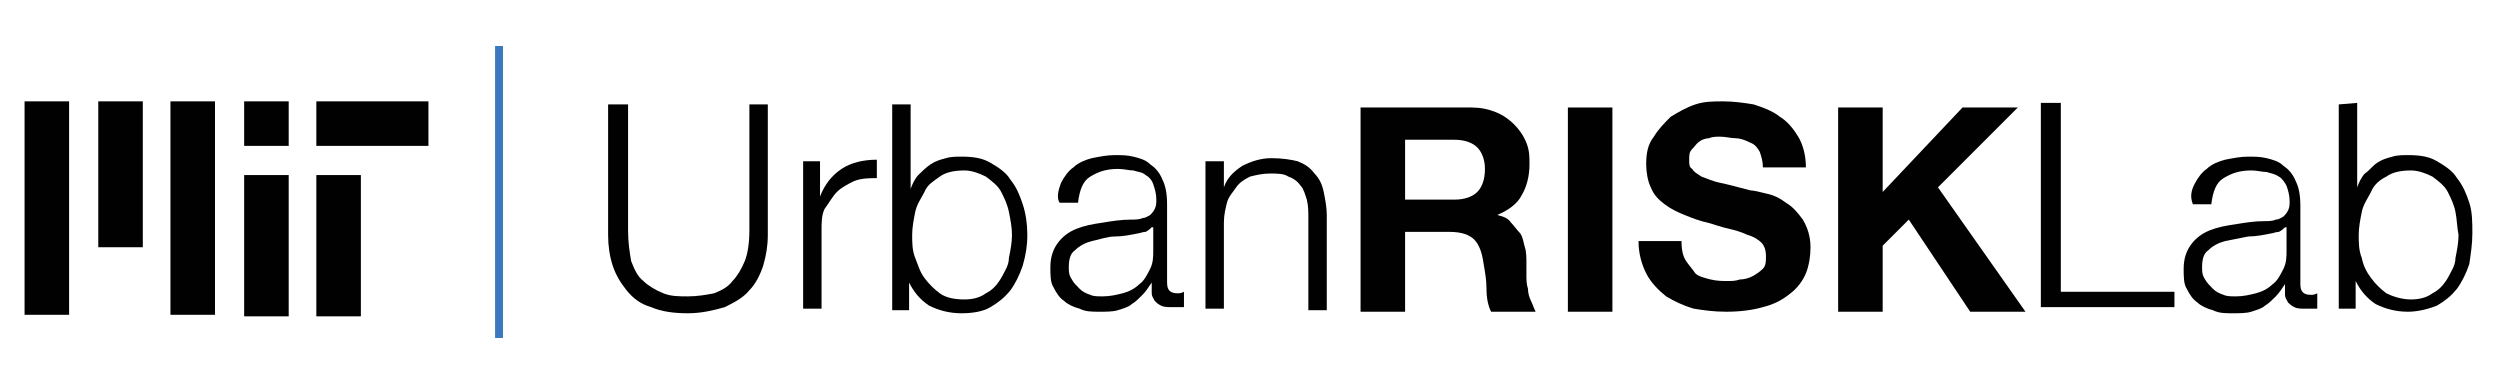
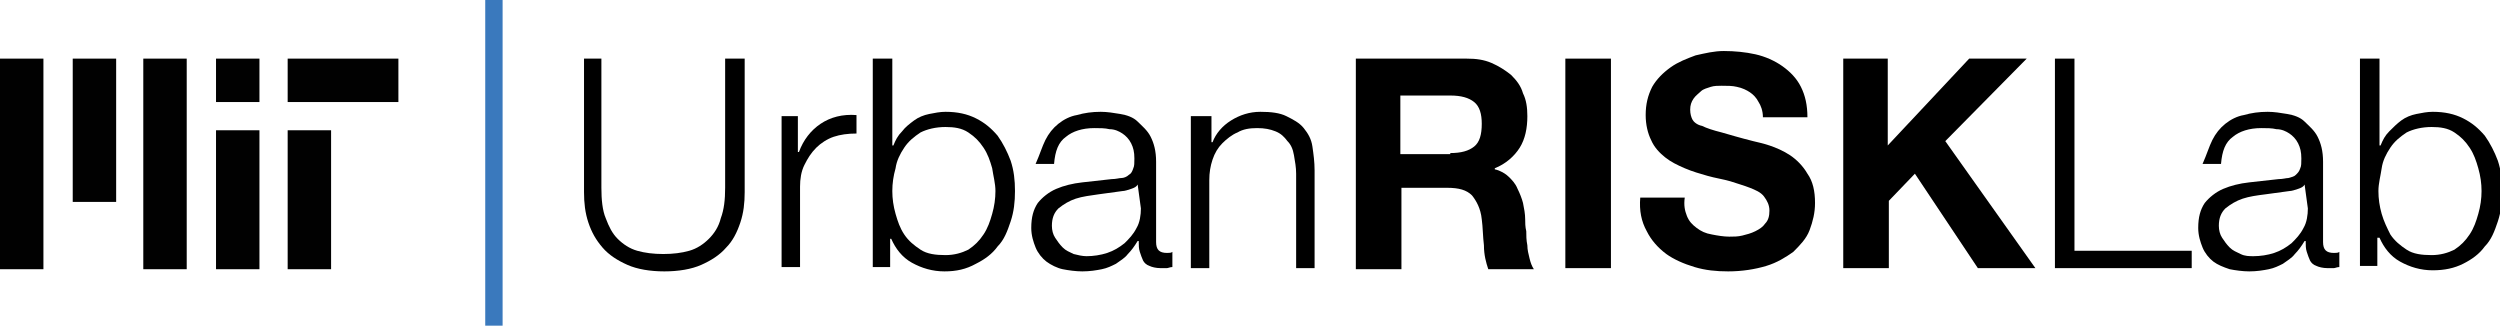
- <svg xmlns="http://www.w3.org/2000/svg" xmlns:xlink="http://www.w3.org/1999/xlink" version="1.1" id="Layer_1" x="0px" y="0px" viewBox="0 0 162.8 25" style="enable-background:new 0 0 162.8 25;" xml:space="preserve">
-   <style type="text/css">
- 	.st0{fill:#010101;}
- 	.st1{clip-path:url(#SVGID_2_);fill:#010101;}
- 	.st2{clip-path:url(#SVGID_4_);fill:#010101;}
- 	.st3{clip-path:url(#SVGID_6_);fill:#010101;}
- 	.st4{clip-path:url(#SVGID_6_);fill:none;stroke:#3A79BD;stroke-width:0.5;stroke-miterlimit:10;}
- </style>
+ <svg xmlns="http://www.w3.org/2000/svg" version="1.1" id="Layer_1" x="0px" y="0px" viewBox="0 0 230.3 30" enable-background="new 0 0 230.3 30" xml:space="preserve">
+   <rect x="26.5" y="5.4" fill="#010101" width="10.2" height="4" />
+   <rect x="6.7" y="5.4" fill="#010101" width="4" height="13.2" />
+   <rect x="13.2" y="5.4" fill="#010101" width="4" height="19.4" />
+   <rect y="5.4" fill="#010101" width="4" height="19.4" />
+   <rect x="26.5" y="12" fill="#010101" width="4" height="12.8" />
+   <rect x="19.9" y="5.4" fill="#010101" width="4" height="4" />
+   <rect x="19.9" y="12" fill="#010101" width="4" height="12.8" />
  <g>
-     <rect x="20.6" y="6.6" class="st0" width="7.3" height="2.9" />
-     <rect x="6.4" y="6.6" class="st0" width="2.9" height="9.5" />
-     <rect x="11.1" y="6.6" class="st0" width="2.9" height="13.9" />
-     <rect x="1.6" y="6.6" class="st0" width="2.9" height="13.9" />
-     <rect x="20.6" y="11.4" class="st0" width="2.9" height="9.2" />
-     <rect x="15.9" y="6.6" class="st0" width="2.9" height="2.9" />
-     <rect x="15.9" y="11.4" class="st0" width="2.9" height="9.2" />
-     <g>
-       <defs>
-         <rect id="SVGID_1_" x="1.6" y="3" width="159.6" height="19" />
-       </defs>
-       <clipPath id="SVGID_2_">
-         <use xlink:href="#SVGID_1_" style="overflow:visible;" />
-       </clipPath>
-       <path class="st1" d="M40.9,6.8V15c0,0.8,0.1,1.4,0.2,2c0.2,0.5,0.4,1,0.8,1.3c0.3,0.3,0.8,0.6,1.3,0.8c0.5,0.2,1,0.2,1.6,0.2    c0.6,0,1.2-0.1,1.7-0.2c0.5-0.2,0.9-0.4,1.2-0.8c0.3-0.3,0.6-0.8,0.8-1.3c0.2-0.5,0.3-1.2,0.3-2V6.8h1.2v8.5c0,0.7-0.1,1.3-0.3,2    c-0.2,0.6-0.5,1.2-0.9,1.6c-0.4,0.5-1,0.8-1.6,1.1c-0.7,0.2-1.5,0.4-2.4,0.4c-0.9,0-1.7-0.1-2.4-0.4c-0.7-0.2-1.2-0.6-1.6-1.1    c-0.4-0.5-0.7-1-0.9-1.6c-0.2-0.6-0.3-1.3-0.3-2V6.8H40.9z" />
-       <path class="st1" d="M53.4,10.5v2.3h0c0.3-0.8,0.8-1.4,1.4-1.8c0.6-0.4,1.4-0.6,2.3-0.6v1.2c-0.5,0-1,0-1.5,0.2    c-0.4,0.2-0.8,0.4-1.1,0.7c-0.3,0.3-0.5,0.7-0.8,1.1c-0.2,0.4-0.2,0.9-0.2,1.4v5.1h-1.2v-9.6H53.4z" />
-       <path class="st1" d="M65.7,13.8c-0.1-0.5-0.3-0.9-0.5-1.3c-0.2-0.4-0.6-0.7-1-1c-0.4-0.2-0.9-0.4-1.4-0.4c-0.6,0-1.2,0.1-1.6,0.4    s-0.8,0.5-1,1c-0.2,0.4-0.5,0.8-0.6,1.3s-0.2,1-0.2,1.5s0,1,0.2,1.5s0.3,0.9,0.6,1.3s0.6,0.7,1,1s1,0.4,1.6,0.4    c0.5,0,1-0.1,1.4-0.4c0.4-0.2,0.7-0.5,1-1c0.2-0.4,0.5-0.8,0.5-1.3c0.1-0.5,0.2-1,0.2-1.5S65.8,14.3,65.7,13.8 M59.3,6.8v5.5h0    c0.1-0.3,0.3-0.7,0.5-0.9c0.2-0.2,0.5-0.5,0.8-0.7c0.3-0.2,0.6-0.3,1-0.4c0.3-0.1,0.7-0.1,1-0.1c0.8,0,1.4,0.1,1.9,0.4    s1,0.6,1.3,1.1c0.4,0.5,0.6,1,0.8,1.6c0.2,0.6,0.3,1.3,0.3,2c0,0.7-0.1,1.3-0.3,2c-0.2,0.6-0.5,1.2-0.8,1.6    c-0.4,0.5-0.8,0.8-1.3,1.1s-1.2,0.4-1.9,0.4c-0.8,0-1.5-0.2-2.1-0.5c-0.6-0.4-1-0.9-1.3-1.5h0v1.8h-1.1V6.8H59.3z" />
-       <path class="st1" d="M75,14.8c-0.1,0.1-0.2,0.2-0.4,0.3c-0.2,0-0.4,0.1-0.5,0.1c-0.5,0.1-1,0.2-1.5,0.2s-1,0.2-1.5,0.3    c-0.4,0.1-0.8,0.3-1.1,0.6c-0.3,0.2-0.4,0.6-0.4,1.1c0,0.3,0,0.5,0.2,0.8c0.1,0.2,0.3,0.4,0.5,0.6c0.2,0.2,0.4,0.3,0.7,0.4    c0.2,0.1,0.5,0.1,0.8,0.1c0.5,0,0.9-0.1,1.3-0.2s0.8-0.3,1.1-0.6c0.3-0.2,0.5-0.6,0.7-1s0.2-0.8,0.2-1.2V14.8z M69.1,11.9    c0.2-0.4,0.5-0.8,0.8-1c0.3-0.3,0.8-0.5,1.2-0.6c0.5-0.1,1-0.2,1.5-0.2c0.4,0,0.8,0,1.2,0.1c0.4,0.1,0.8,0.2,1.1,0.5    c0.3,0.2,0.6,0.5,0.8,1c0.2,0.4,0.3,0.9,0.3,1.6v5.1c0,0.5,0.2,0.7,0.7,0.7c0.1,0,0.2,0,0.4-0.1v1c-0.1,0-0.2,0-0.4,0h-0.4    c-0.3,0-0.5,0-0.7-0.1s-0.3-0.2-0.4-0.3c-0.1-0.2-0.2-0.3-0.2-0.5c0-0.2,0-0.4,0-0.7h0c-0.2,0.3-0.4,0.6-0.6,0.8    c-0.2,0.2-0.5,0.5-0.7,0.6c-0.2,0.2-0.6,0.3-0.9,0.4c-0.3,0.1-0.8,0.1-1.2,0.1c-0.5,0-0.9,0-1.3-0.2c-0.4-0.1-0.8-0.3-1-0.5    c-0.3-0.2-0.5-0.5-0.7-0.9c-0.2-0.3-0.2-0.8-0.2-1.3c0-0.7,0.2-1.2,0.5-1.6c0.3-0.4,0.7-0.7,1.2-0.9c0.5-0.2,1-0.3,1.7-0.4    c0.6-0.1,1.2-0.2,1.9-0.2c0.2,0,0.5,0,0.7-0.1c0.2,0,0.3-0.1,0.5-0.2c0.1-0.1,0.2-0.2,0.3-0.4c0.1-0.2,0.1-0.4,0.1-0.6    c0-0.4-0.1-0.7-0.2-1s-0.3-0.5-0.5-0.6c-0.2-0.2-0.5-0.2-0.8-0.3c-0.3,0-0.6-0.1-1-0.1c-0.8,0-1.3,0.2-1.8,0.5    c-0.5,0.3-0.7,0.9-0.8,1.7h-1.2C68.8,12.9,68.9,12.4,69.1,11.9" />
-       <path class="st1" d="M79.7,10.5v1.7h0c0.2-0.6,0.6-1,1.2-1.4c0.6-0.3,1.2-0.5,1.9-0.5s1.3,0.1,1.7,0.2c0.5,0.2,0.8,0.4,1.1,0.8    c0.3,0.3,0.5,0.7,0.6,1.2c0.1,0.5,0.2,1,0.2,1.5v6.2h-1.2v-6c0-0.4,0-0.8-0.1-1.2c-0.1-0.3-0.2-0.7-0.4-0.9    c-0.2-0.3-0.5-0.5-0.8-0.6c-0.3-0.2-0.7-0.2-1.2-0.2c-0.5,0-0.9,0.1-1.3,0.2c-0.4,0.2-0.7,0.4-0.9,0.7c-0.2,0.3-0.5,0.6-0.6,1    s-0.2,0.8-0.2,1.3v5.6h-1.2v-9.6H79.7z" />
-       <path class="st1" d="M94.7,13c0.7,0,1.2-0.2,1.5-0.5c0.3-0.3,0.5-0.8,0.5-1.5c0-0.6-0.2-1.1-0.5-1.4c-0.3-0.3-0.8-0.5-1.5-0.5    h-3.2V13L94.7,13L94.7,13z M95.8,7c0.6,0,1.1,0.1,1.6,0.3c0.5,0.2,0.9,0.5,1.2,0.8c0.3,0.3,0.6,0.7,0.8,1.2    c0.2,0.5,0.2,0.9,0.2,1.4c0,0.8-0.2,1.5-0.5,2c-0.3,0.6-0.9,1-1.6,1.3v0c0.4,0.1,0.7,0.2,0.9,0.5c0.2,0.2,0.4,0.5,0.6,0.7    c0.2,0.3,0.2,0.6,0.3,0.9c0.1,0.3,0.1,0.7,0.1,1c0,0.2,0,0.5,0,0.8s0,0.6,0.1,0.9c0,0.3,0.1,0.6,0.2,0.8c0.1,0.2,0.2,0.5,0.3,0.7    h-2.9c-0.2-0.4-0.3-0.9-0.3-1.5c0-0.6-0.1-1.1-0.2-1.7c-0.1-0.7-0.3-1.2-0.6-1.5c-0.3-0.3-0.8-0.5-1.6-0.5h-2.9v5.2h-2.9V7H95.8z" />
-     </g>
-     <rect x="102.1" y="7" class="st0" width="2.9" height="13.3" />
-     <g>
-       <defs>
-         <rect id="SVGID_3_" x="1.6" y="3" width="159.6" height="19" />
-       </defs>
-       <clipPath id="SVGID_4_">
-         <use xlink:href="#SVGID_3_" style="overflow:visible;" />
-       </clipPath>
-       <path class="st2" d="M109.8,17c0.2,0.3,0.4,0.5,0.6,0.8c0.2,0.2,0.6,0.3,1,0.4s0.8,0.1,1.1,0.1c0.3,0,0.5,0,0.8-0.1    c0.3,0,0.6-0.1,0.8-0.2s0.5-0.3,0.7-0.5c0.2-0.2,0.2-0.5,0.2-0.8c0-0.4-0.1-0.7-0.3-0.9c-0.2-0.2-0.5-0.4-0.9-0.5    c-0.4-0.2-0.8-0.3-1.2-0.4c-0.5-0.1-1-0.3-1.4-0.4c-0.5-0.1-1-0.3-1.5-0.5c-0.5-0.2-0.9-0.4-1.3-0.7c-0.4-0.3-0.7-0.6-0.9-1.1    c-0.2-0.4-0.3-1-0.3-1.5c0-0.7,0.1-1.3,0.5-1.8c0.3-0.5,0.7-0.9,1.1-1.3c0.5-0.3,1-0.6,1.6-0.8c0.6-0.2,1.2-0.2,1.8-0.2    c0.7,0,1.4,0.1,2,0.2c0.6,0.2,1.2,0.4,1.7,0.8c0.5,0.3,0.9,0.8,1.2,1.3c0.3,0.5,0.5,1.2,0.5,2h-2.8c0-0.4-0.1-0.7-0.2-1    c-0.1-0.2-0.3-0.5-0.6-0.6C113.6,9.1,113.3,9,113,9c-0.3,0-0.6-0.1-1-0.1c-0.2,0-0.5,0-0.7,0.1c-0.2,0-0.5,0.1-0.6,0.2    c-0.2,0.1-0.3,0.3-0.5,0.5s-0.2,0.4-0.2,0.7c0,0.3,0,0.5,0.2,0.6c0.1,0.2,0.3,0.3,0.6,0.5c0.3,0.1,0.7,0.3,1.2,0.4s1.2,0.3,2,0.5    c0.2,0,0.6,0.1,1,0.2c0.5,0.1,0.9,0.3,1.3,0.6c0.5,0.3,0.8,0.7,1.1,1.1c0.3,0.5,0.5,1.1,0.5,1.8c0,0.6-0.1,1.2-0.3,1.7    c-0.2,0.5-0.6,1-1,1.3c-0.5,0.4-1,0.7-1.8,0.9c-0.7,0.2-1.5,0.3-2.4,0.3c-0.8,0-1.5-0.1-2.1-0.2c-0.7-0.2-1.3-0.5-1.8-0.8    c-0.5-0.4-1-0.9-1.3-1.5c-0.3-0.6-0.5-1.3-0.5-2.1h2.8C109.5,16.3,109.6,16.7,109.8,17" />
-     </g>
-     <polygon class="st0" points="122.6,7 122.6,12.5 127.8,7 131.4,7 126.2,12.2 131.9,20.3 128.3,20.3 124.3,14.3 122.6,16    122.6,20.3 119.7,20.3 119.7,7  " />
-     <polygon class="st0" points="134.2,6.7 134.2,19 141.6,19 141.6,20 132.9,20 132.9,6.7  " />
-     <g>
-       <defs>
-         <rect id="SVGID_5_" x="1.6" y="3" width="159.6" height="19" />
-       </defs>
-       <clipPath id="SVGID_6_">
-         <use xlink:href="#SVGID_5_" style="overflow:visible;" />
-       </clipPath>
-       <path class="st3" d="M148.8,14.8c-0.1,0.1-0.2,0.2-0.4,0.3c-0.2,0-0.4,0.1-0.5,0.1c-0.5,0.1-1,0.2-1.5,0.2c-0.5,0.1-1,0.2-1.5,0.3    c-0.4,0.1-0.8,0.3-1.1,0.6c-0.3,0.2-0.4,0.6-0.4,1.1c0,0.3,0,0.5,0.2,0.8c0.1,0.2,0.3,0.4,0.5,0.6c0.2,0.2,0.4,0.3,0.7,0.4    c0.2,0.1,0.5,0.1,0.8,0.1c0.5,0,0.9-0.1,1.3-0.2c0.4-0.1,0.8-0.3,1.1-0.6c0.3-0.2,0.5-0.6,0.7-1c0.2-0.4,0.2-0.8,0.2-1.2V14.8z     M142.9,12c0.2-0.4,0.5-0.8,0.8-1c0.3-0.3,0.8-0.5,1.2-0.6c0.5-0.1,1-0.2,1.5-0.2c0.4,0,0.8,0,1.2,0.1c0.4,0.1,0.8,0.2,1.1,0.5    c0.3,0.2,0.6,0.5,0.8,1c0.2,0.4,0.3,0.9,0.3,1.6v5.1c0,0.5,0.2,0.7,0.7,0.7c0.1,0,0.2,0,0.4-0.1v1c-0.1,0-0.2,0-0.4,0h-0.4    c-0.3,0-0.5,0-0.7-0.1c-0.2-0.1-0.3-0.2-0.4-0.3c-0.1-0.2-0.2-0.3-0.2-0.5c0-0.2,0-0.4,0-0.7h0c-0.2,0.3-0.4,0.6-0.6,0.8    c-0.2,0.2-0.5,0.5-0.7,0.6c-0.2,0.2-0.6,0.3-0.9,0.4c-0.3,0.1-0.8,0.1-1.2,0.1c-0.5,0-0.9,0-1.3-0.2c-0.4-0.1-0.8-0.3-1-0.5    c-0.3-0.2-0.5-0.5-0.7-0.9c-0.2-0.3-0.2-0.8-0.2-1.3c0-0.7,0.2-1.2,0.5-1.6c0.3-0.4,0.7-0.7,1.2-0.9c0.5-0.2,1-0.3,1.7-0.4    c0.6-0.1,1.2-0.2,1.9-0.2c0.2,0,0.5,0,0.7-0.1c0.2,0,0.3-0.1,0.5-0.2c0.1-0.1,0.2-0.2,0.3-0.4c0.1-0.2,0.1-0.4,0.1-0.6    c0-0.4-0.1-0.7-0.2-1c-0.1-0.2-0.3-0.5-0.5-0.6c-0.3-0.2-0.5-0.2-0.8-0.3c-0.3,0-0.6-0.1-1-0.1c-0.8,0-1.3,0.2-1.8,0.5    c-0.5,0.3-0.7,0.9-0.8,1.7h-1.2C142.6,12.8,142.7,12.4,142.9,12" />
-       <path class="st3" d="M159.9,13.8c-0.1-0.5-0.3-0.9-0.5-1.3c-0.2-0.4-0.6-0.7-1-1c-0.4-0.2-0.9-0.4-1.4-0.4c-0.6,0-1.2,0.1-1.6,0.4    c-0.4,0.2-0.8,0.5-1,1c-0.2,0.4-0.5,0.8-0.6,1.3c-0.1,0.5-0.2,1-0.2,1.5s0,1,0.2,1.5c0.1,0.5,0.3,0.9,0.6,1.3c0.3,0.4,0.6,0.7,1,1    c0.4,0.2,1,0.4,1.6,0.4c0.5,0,1-0.1,1.4-0.4c0.4-0.2,0.7-0.5,1-1c0.2-0.4,0.5-0.8,0.5-1.3c0.1-0.5,0.2-1,0.2-1.5    C160,14.8,160,14.3,159.9,13.8 M153.5,6.7v5.5h0c0.1-0.3,0.3-0.7,0.5-0.9c0.3-0.2,0.5-0.5,0.8-0.7c0.3-0.2,0.6-0.3,1-0.4    c0.3-0.1,0.7-0.1,1-0.1c0.8,0,1.4,0.1,1.9,0.4c0.5,0.3,1,0.6,1.3,1.1c0.4,0.5,0.6,1,0.8,1.6c0.2,0.6,0.2,1.3,0.2,2    c0,0.7-0.1,1.3-0.2,2c-0.2,0.6-0.5,1.2-0.8,1.6c-0.4,0.5-0.8,0.8-1.3,1.1c-0.5,0.2-1.2,0.4-1.9,0.4c-0.8,0-1.5-0.2-2.1-0.5    c-0.6-0.4-1-0.9-1.3-1.5h0v1.8h-1.1V6.8L153.5,6.7L153.5,6.7z" />
-       <line class="st4" x1="32.5" y1="3" x2="32.5" y2="22" />
-       <line class="st4" x1="32.5" y1="3" x2="32.5" y2="22" />
-     </g>
+     <path d="M55.4,5.4v11.9c0,1.1,0.1,2.1,0.4,2.8c0.3,0.8,0.6,1.4,1.1,1.9c0.5,0.5,1.1,0.9,1.8,1.1c0.7,0.2,1.5,0.3,2.4,0.3   c0.9,0,1.7-0.1,2.4-0.3c0.7-0.2,1.3-0.6,1.8-1.1s0.9-1.1,1.1-1.9c0.3-0.8,0.4-1.7,0.4-2.8V5.4h1.8v12.3c0,1-0.1,1.9-0.4,2.8   c-0.3,0.9-0.7,1.7-1.3,2.3c-0.6,0.7-1.4,1.2-2.3,1.6c-0.9,0.4-2.1,0.6-3.4,0.6c-1.3,0-2.5-0.2-3.4-0.6c-0.9-0.4-1.7-0.9-2.3-1.6   c-0.6-0.7-1-1.4-1.3-2.3c-0.3-0.9-0.4-1.8-0.4-2.8V5.4H55.4z" />
+     <path d="M73.5,10.7V14h0.1c0.4-1.1,1.1-2,2-2.6c0.9-0.6,2-0.9,3.3-0.8v1.7c-0.8,0-1.5,0.1-2.1,0.3c-0.6,0.2-1.2,0.6-1.6,1   c-0.5,0.5-0.8,1-1.1,1.6c-0.3,0.6-0.4,1.3-0.4,2v7.4H72V10.7H73.5z" />
+     <path d="M82.2,5.4v8h0.1c0.2-0.5,0.4-0.9,0.8-1.3c0.3-0.4,0.7-0.7,1.1-1s0.9-0.5,1.4-0.6c0.5-0.1,1-0.2,1.5-0.2   c1.1,0,2,0.2,2.8,0.6c0.8,0.4,1.4,0.9,2,1.6c0.5,0.7,0.9,1.5,1.2,2.3c0.3,0.9,0.4,1.8,0.4,2.8s-0.1,1.9-0.4,2.8   c-0.3,0.9-0.6,1.7-1.2,2.3c-0.5,0.7-1.2,1.2-2,1.6C89,24.8,88.1,25,87,25c-1.1,0-2.1-0.3-3-0.8c-0.9-0.5-1.5-1.3-1.9-2.2H82v2.6   h-1.6V5.4H82.2z M91.4,15.5c-0.2-0.7-0.4-1.3-0.8-1.9c-0.4-0.6-0.8-1-1.4-1.4c-0.6-0.4-1.3-0.5-2.1-0.5c-0.9,0-1.7,0.2-2.3,0.5   c-0.6,0.4-1.1,0.8-1.5,1.4c-0.4,0.6-0.7,1.2-0.8,1.9c-0.2,0.7-0.3,1.4-0.3,2.1s0.1,1.4,0.3,2.1c0.2,0.7,0.4,1.3,0.8,1.9   c0.4,0.6,0.9,1,1.5,1.4c0.6,0.4,1.4,0.5,2.3,0.5c0.8,0,1.5-0.2,2.1-0.5c0.6-0.4,1-0.8,1.4-1.4c0.4-0.6,0.6-1.2,0.8-1.9   c0.2-0.7,0.3-1.4,0.3-2.1S91.5,16.2,91.4,15.5z" />
+     <path d="M96.3,12.9c0.3-0.6,0.7-1.1,1.2-1.5c0.5-0.4,1.1-0.7,1.7-0.8c0.7-0.2,1.4-0.3,2.2-0.3c0.6,0,1.2,0.1,1.8,0.2   c0.6,0.1,1.2,0.3,1.6,0.7s0.9,0.8,1.2,1.4c0.3,0.6,0.5,1.3,0.5,2.3v7.4c0,0.7,0.3,1,1,1c0.2,0,0.4,0,0.5-0.1v1.4   c-0.2,0-0.4,0.1-0.5,0.1c-0.2,0-0.3,0-0.6,0c-0.4,0-0.8-0.1-1-0.2c-0.3-0.1-0.5-0.3-0.6-0.5c-0.1-0.2-0.2-0.5-0.3-0.8   s-0.1-0.6-0.1-1h-0.1c-0.3,0.5-0.6,0.9-0.9,1.2c-0.3,0.4-0.7,0.6-1.1,0.9c-0.4,0.2-0.8,0.4-1.3,0.5c-0.5,0.1-1.1,0.2-1.8,0.2   c-0.6,0-1.3-0.1-1.8-0.2s-1.1-0.4-1.5-0.7c-0.4-0.3-0.8-0.8-1-1.3s-0.4-1.1-0.4-1.8c0-1,0.2-1.7,0.6-2.3c0.4-0.5,1-1,1.7-1.3   c0.7-0.3,1.5-0.5,2.4-0.6s1.8-0.2,2.7-0.3c0.4,0,0.7-0.1,0.9-0.1s0.5-0.1,0.7-0.3c0.2-0.1,0.3-0.3,0.4-0.6c0.1-0.2,0.1-0.5,0.1-0.9   c0-0.6-0.1-1-0.3-1.4c-0.2-0.4-0.5-0.7-0.8-0.9s-0.7-0.4-1.2-0.4c-0.4-0.1-0.9-0.1-1.4-0.1c-1.1,0-2,0.3-2.6,0.8   c-0.7,0.5-1,1.3-1.1,2.5h-1.7C95.8,14.2,96,13.5,96.3,12.9z M104.8,17c-0.1,0.2-0.3,0.3-0.6,0.4c-0.3,0.1-0.6,0.2-0.8,0.2   c-0.7,0.1-1.5,0.2-2.2,0.3s-1.5,0.2-2.1,0.4c-0.6,0.2-1.1,0.5-1.6,0.9c-0.4,0.4-0.6,0.9-0.6,1.6c0,0.4,0.1,0.8,0.3,1.1   c0.2,0.3,0.4,0.6,0.7,0.9s0.6,0.4,1,0.6c0.4,0.1,0.8,0.2,1.2,0.2c0.6,0,1.3-0.1,1.9-0.3c0.6-0.2,1.1-0.5,1.6-0.9   c0.4-0.4,0.8-0.8,1.1-1.4c0.3-0.5,0.4-1.2,0.4-1.8L104.8,17L104.8,17z" />
+     <path d="M111.6,10.7v2.4h0.1c0.3-0.8,0.9-1.5,1.7-2c0.8-0.5,1.7-0.8,2.7-0.8c1,0,1.8,0.1,2.4,0.4s1.2,0.6,1.6,1.1   c0.4,0.5,0.7,1,0.8,1.7s0.2,1.4,0.2,2.2v9h-1.7v-8.7c0-0.6-0.1-1.1-0.2-1.7s-0.3-1-0.6-1.3c-0.3-0.4-0.6-0.7-1.1-0.9   s-1-0.3-1.7-0.3c-0.7,0-1.3,0.1-1.8,0.4c-0.5,0.2-1,0.6-1.4,1c-0.4,0.4-0.7,0.9-0.9,1.5s-0.3,1.2-0.3,1.9v8.1h-1.7V10.7H111.6z" />
+     <path d="M135.1,5.4c0.9,0,1.6,0.1,2.3,0.4c0.7,0.3,1.3,0.7,1.8,1.1c0.5,0.5,0.9,1,1.1,1.7c0.3,0.6,0.4,1.3,0.4,2.1   c0,1.1-0.2,2.1-0.7,2.9c-0.5,0.8-1.3,1.5-2.3,1.9v0.1c0.5,0.1,1,0.4,1.3,0.7c0.3,0.3,0.6,0.6,0.8,1.1c0.2,0.4,0.4,0.9,0.5,1.3   c0.1,0.5,0.2,1,0.2,1.5c0,0.3,0,0.7,0.1,1.1c0,0.4,0,0.8,0.1,1.3c0,0.4,0.1,0.8,0.2,1.2s0.2,0.7,0.4,1h-4.2   c-0.2-0.6-0.4-1.3-0.4-2.2c-0.1-0.8-0.1-1.7-0.2-2.4c-0.1-1-0.5-1.7-0.9-2.2c-0.5-0.5-1.2-0.7-2.3-0.7h-4.2v7.5h-4.2V5.4H135.1z    M133.6,14.1c1,0,1.7-0.2,2.2-0.6c0.5-0.4,0.7-1.1,0.7-2.1c0-0.9-0.2-1.6-0.7-2c-0.5-0.4-1.2-0.6-2.2-0.6h-4.6v5.4H133.6z" />
+     <path d="M148.4,5.4v19.3h-4.2V5.4H148.4z" />
+     <path d="M155.4,19.9c0.2,0.5,0.5,0.8,0.9,1.1s0.8,0.5,1.4,0.6c0.5,0.1,1.1,0.2,1.6,0.2c0.4,0,0.8,0,1.2-0.1   c0.4-0.1,0.8-0.2,1.2-0.4s0.7-0.4,0.9-0.7c0.3-0.3,0.4-0.7,0.4-1.2c0-0.5-0.2-0.9-0.5-1.3s-0.8-0.6-1.3-0.8   c-0.5-0.2-1.2-0.4-1.8-0.6c-0.7-0.2-1.4-0.3-2.1-0.5c-0.7-0.2-1.4-0.4-2.1-0.7c-0.7-0.3-1.3-0.6-1.8-1c-0.5-0.4-1-0.9-1.3-1.6   c-0.3-0.6-0.5-1.4-0.5-2.3c0-1,0.2-1.8,0.6-2.6c0.4-0.7,1-1.3,1.7-1.8c0.7-0.5,1.5-0.8,2.3-1.1c0.9-0.2,1.7-0.4,2.6-0.4   c1,0,2,0.1,2.9,0.3c0.9,0.2,1.8,0.6,2.5,1.1s1.3,1.1,1.7,1.9c0.4,0.8,0.6,1.7,0.6,2.8h-4.1c0-0.6-0.2-1.1-0.4-1.4   c-0.2-0.4-0.5-0.7-0.8-0.9c-0.3-0.2-0.7-0.4-1.2-0.5c-0.4-0.1-0.9-0.1-1.4-0.1c-0.3,0-0.7,0-1,0.1c-0.3,0.1-0.7,0.2-0.9,0.4   s-0.5,0.4-0.7,0.7c-0.2,0.3-0.3,0.6-0.3,1c0,0.4,0.1,0.7,0.2,0.9c0.1,0.2,0.4,0.5,0.9,0.6c0.4,0.2,1,0.4,1.8,0.6   c0.7,0.2,1.7,0.5,2.9,0.8c0.4,0.1,0.9,0.2,1.5,0.4c0.6,0.2,1.3,0.5,1.9,0.9s1.2,1,1.6,1.7c0.5,0.7,0.7,1.6,0.7,2.7   c0,0.9-0.2,1.7-0.5,2.5c-0.3,0.8-0.9,1.4-1.5,2c-0.7,0.5-1.5,1-2.5,1.3c-1,0.3-2.2,0.5-3.5,0.5c-1.1,0-2.1-0.1-3.1-0.4   s-1.9-0.7-2.6-1.2c-0.8-0.6-1.4-1.3-1.8-2.1c-0.5-0.9-0.7-1.9-0.6-3.1h4.1C155.1,18.9,155.2,19.4,155.4,19.9z" />
+     <path d="M173.9,5.4v8l7.5-8h5.3l-7.5,7.6l8.3,11.7h-5.3l-5.8-8.7l-2.4,2.5v6.2h-4.2V5.4H173.9z" />
+     <path d="M191.1,5.4v17.7h10.8v1.6h-12.6V5.4H191.1z" />
+     <path d="M203.8,12.9c0.3-0.6,0.7-1.1,1.2-1.5c0.5-0.4,1.1-0.7,1.7-0.8c0.7-0.2,1.4-0.3,2.2-0.3c0.6,0,1.2,0.1,1.8,0.2   c0.6,0.1,1.2,0.3,1.6,0.7s0.9,0.8,1.2,1.4c0.3,0.6,0.5,1.3,0.5,2.3v7.4c0,0.7,0.3,1,1,1c0.2,0,0.4,0,0.5-0.1v1.4   c-0.2,0-0.4,0.1-0.5,0.1c-0.2,0-0.3,0-0.6,0c-0.4,0-0.8-0.1-1-0.2c-0.3-0.1-0.5-0.3-0.6-0.5c-0.1-0.2-0.2-0.5-0.3-0.8   s-0.1-0.6-0.1-1h-0.1c-0.3,0.5-0.6,0.9-0.9,1.2c-0.3,0.4-0.7,0.6-1.1,0.9c-0.4,0.2-0.8,0.4-1.3,0.5c-0.5,0.1-1.1,0.2-1.8,0.2   c-0.6,0-1.3-0.1-1.8-0.2c-0.6-0.2-1.1-0.4-1.5-0.7s-0.8-0.8-1-1.3s-0.4-1.1-0.4-1.8c0-1,0.2-1.7,0.6-2.3c0.4-0.5,1-1,1.7-1.3   s1.5-0.5,2.4-0.6c0.9-0.1,1.8-0.2,2.7-0.3c0.4,0,0.7-0.1,0.9-0.1c0.3-0.1,0.5-0.1,0.7-0.3s0.3-0.3,0.4-0.6c0.1-0.2,0.1-0.5,0.1-0.9   c0-0.6-0.1-1-0.3-1.4c-0.2-0.4-0.5-0.7-0.8-0.9c-0.3-0.2-0.7-0.4-1.2-0.4c-0.4-0.1-0.9-0.1-1.4-0.1c-1.1,0-2,0.3-2.6,0.8   c-0.7,0.5-1,1.3-1.1,2.5h-1.7C203.3,14.2,203.5,13.5,203.8,12.9z M212.3,17c-0.1,0.2-0.3,0.3-0.6,0.4c-0.3,0.1-0.6,0.2-0.8,0.2   c-0.7,0.1-1.5,0.2-2.2,0.3c-0.8,0.1-1.5,0.2-2.1,0.4s-1.1,0.5-1.6,0.9c-0.4,0.4-0.6,0.9-0.6,1.6c0,0.4,0.1,0.8,0.3,1.1   c0.2,0.3,0.4,0.6,0.7,0.9s0.6,0.4,1,0.6s0.8,0.2,1.2,0.2c0.6,0,1.3-0.1,1.9-0.3c0.6-0.2,1.1-0.5,1.6-0.9c0.4-0.4,0.8-0.8,1.1-1.4   c0.3-0.5,0.4-1.2,0.4-1.8L212.3,17L212.3,17z" />
+     <path d="M219.2,5.4v8h0.1c0.2-0.5,0.4-0.9,0.8-1.3s0.7-0.7,1.1-1s0.9-0.5,1.4-0.6c0.5-0.1,1-0.2,1.5-0.2c1.1,0,2,0.2,2.8,0.6   c0.8,0.4,1.4,0.9,2,1.6c0.5,0.7,0.9,1.5,1.2,2.3c0.3,0.9,0.4,1.8,0.4,2.8s-0.1,1.9-0.4,2.8s-0.6,1.7-1.2,2.3   c-0.5,0.7-1.2,1.2-2,1.6c-0.8,0.4-1.7,0.6-2.8,0.6c-1.1,0-2.1-0.3-3-0.8c-0.9-0.5-1.5-1.3-1.9-2.2H219v2.6h-1.6V5.4H219.2z    M228.3,15.5c-0.2-0.7-0.4-1.3-0.8-1.9s-0.8-1-1.4-1.4c-0.6-0.4-1.3-0.5-2.1-0.5c-0.9,0-1.7,0.2-2.3,0.5c-0.6,0.4-1.1,0.8-1.5,1.4   c-0.4,0.6-0.7,1.2-0.8,1.9s-0.3,1.4-0.3,2.1s0.1,1.4,0.3,2.1s0.5,1.3,0.8,1.9c0.4,0.6,0.9,1,1.5,1.4c0.6,0.4,1.4,0.5,2.3,0.5   c0.8,0,1.5-0.2,2.1-0.5c0.6-0.4,1-0.8,1.4-1.4c0.4-0.6,0.6-1.2,0.8-1.9c0.2-0.7,0.3-1.4,0.3-2.1S228.5,16.2,228.3,15.5z" />
+   </g>
+   <g>
+     <path fill="#3A79BD" d="M46.3,0v30h-1.6V0H46.3z" />
  </g>
</svg>
